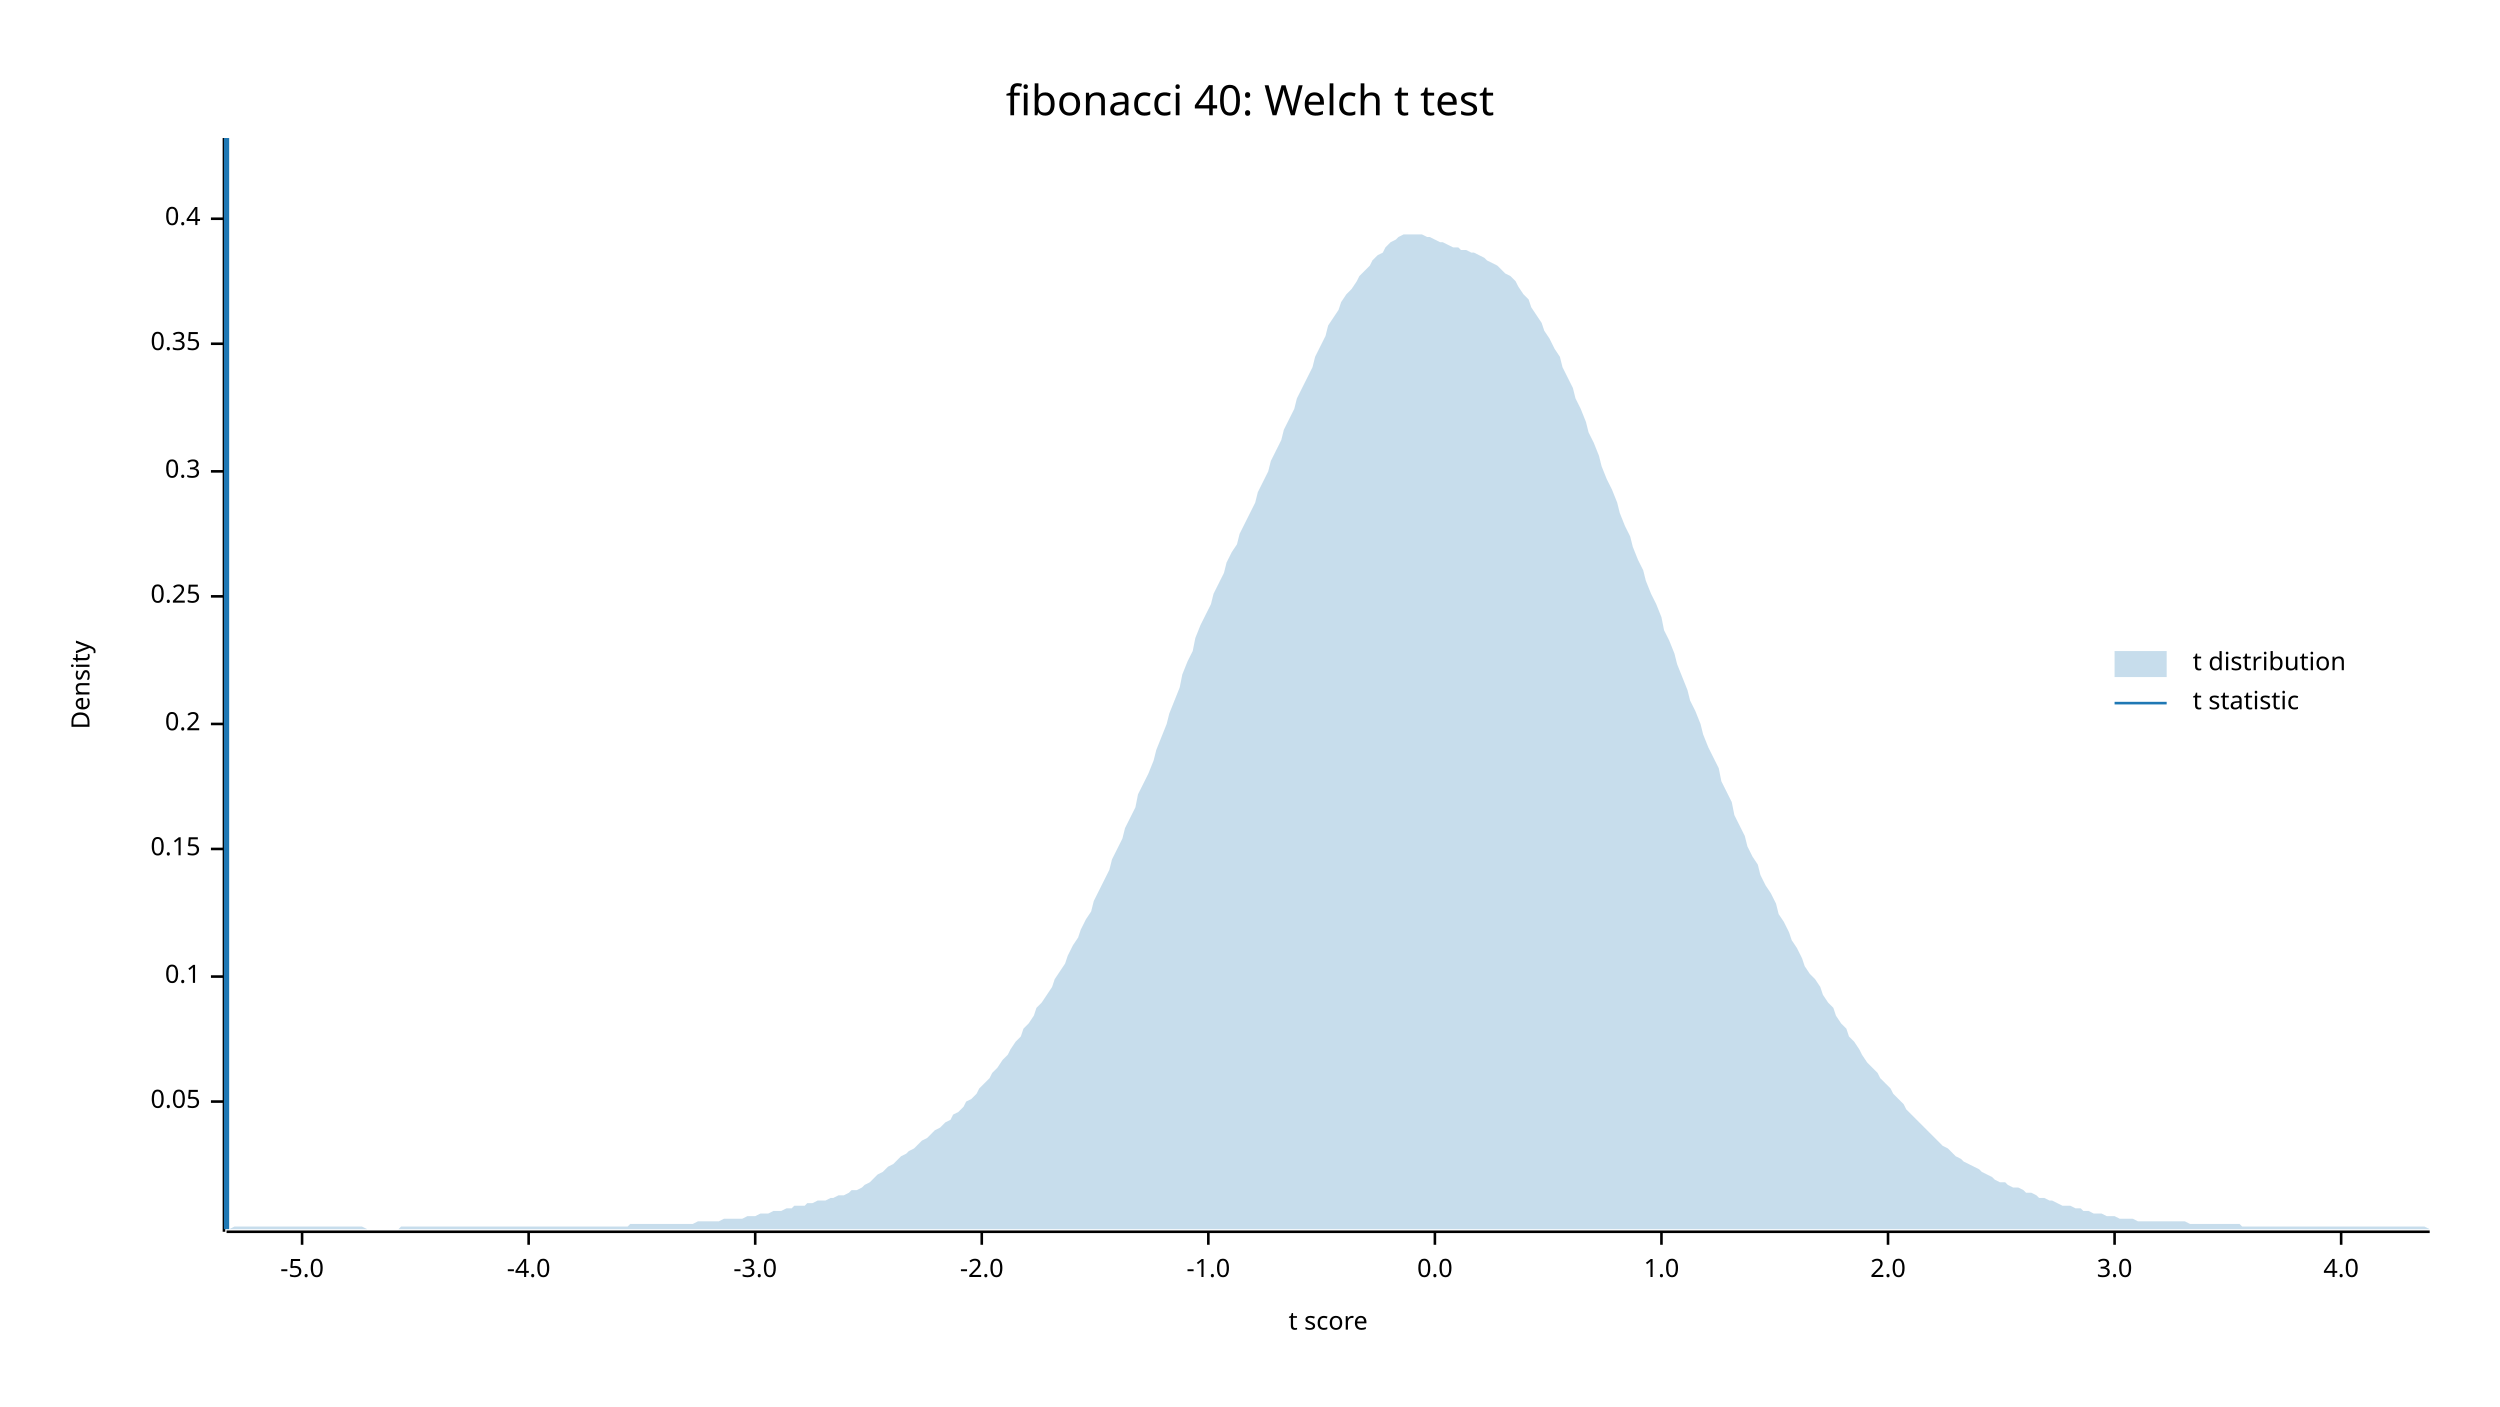
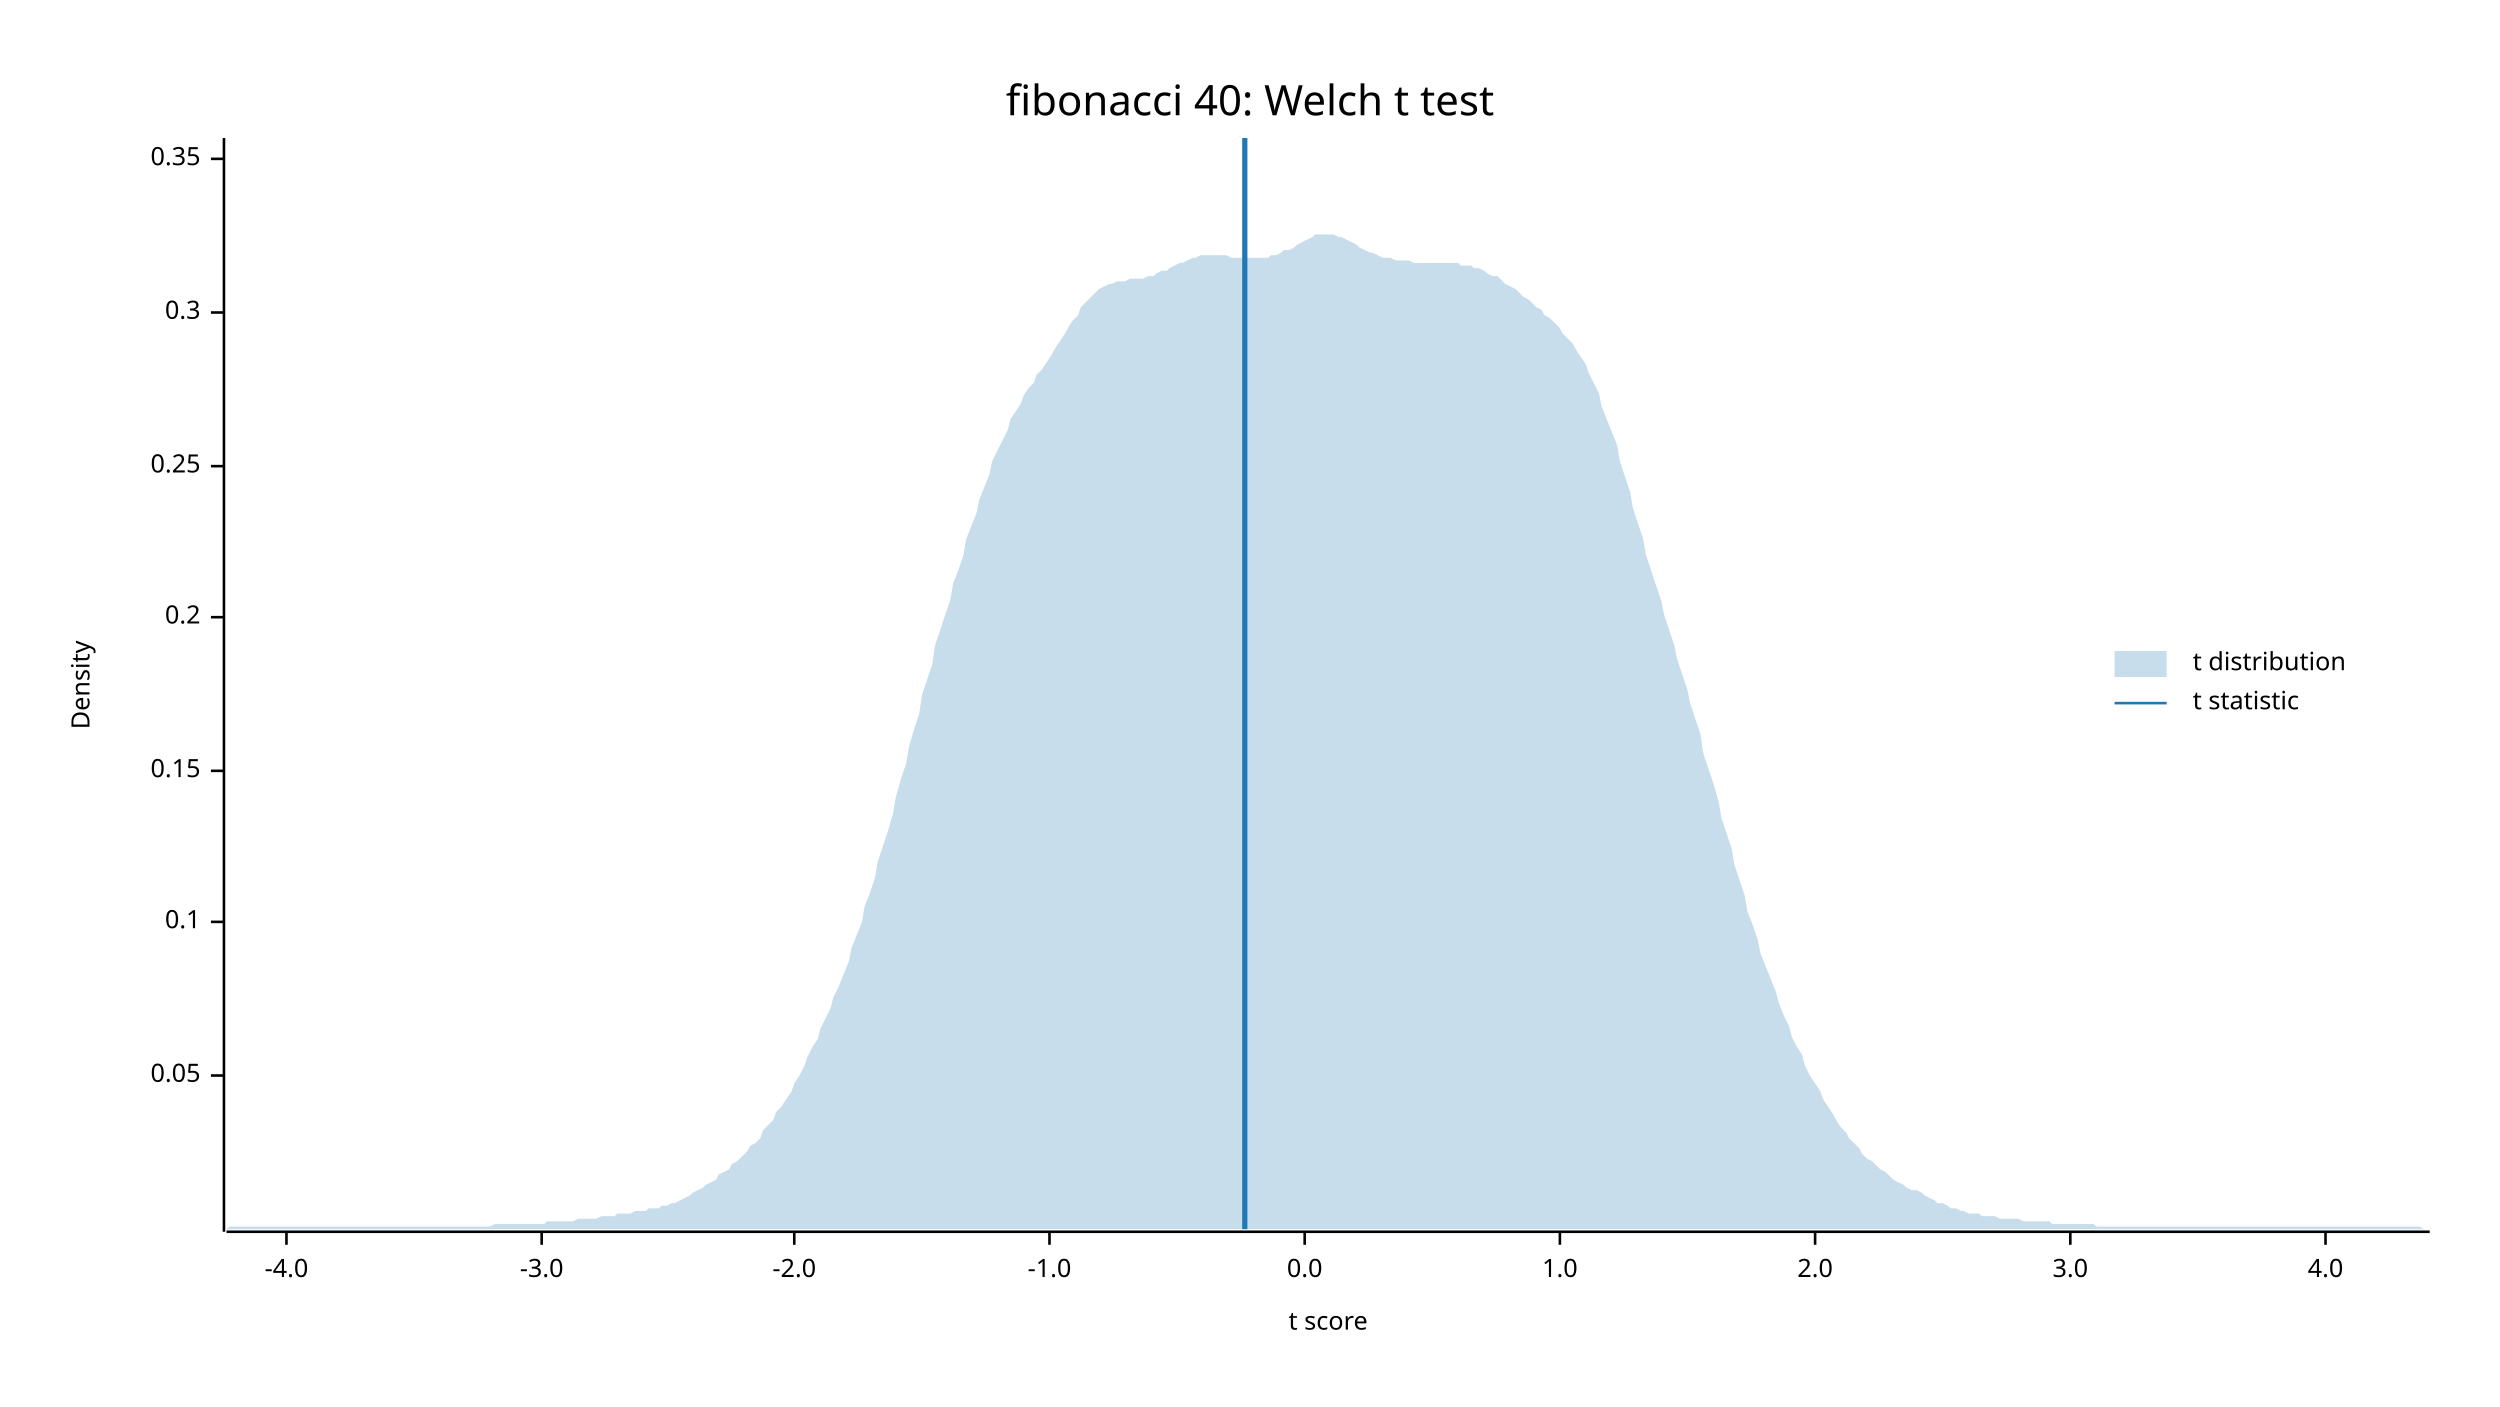
<svg xmlns="http://www.w3.org/2000/svg" width="960" height="540">
  <text x="480" y="32" dy="0.76em" text-anchor="middle" font-family="sans-serif" font-size="16.129" opacity="1" fill="#000000">
fibonacci 40: Welch t test
</text>
  <text x="27" y="263" dy="0.76em" text-anchor="middle" font-family="sans-serif" font-size="9.677" opacity="1" fill="#000000" transform="rotate(270, 27, 263)">
Density
</text>
  <text x="510" y="513" dy="-0.5ex" text-anchor="middle" font-family="sans-serif" font-size="9.677" opacity="1" fill="#000000">
t score
</text>
  <polyline fill="none" opacity="1" stroke="#000000" stroke-width="1" points="86,53 86,473 " />
-   <text x="77" y="423" dy="0.5ex" text-anchor="end" font-family="sans-serif" font-size="9.677" opacity="1" fill="#000000">
+   <text x="77" y="413" dy="0.5ex" text-anchor="end" font-family="sans-serif" font-size="9.677" opacity="1" fill="#000000">
0.05
</text>
-   <polyline fill="none" opacity="1" stroke="#000000" stroke-width="1" points="81,423 86,423 " />
-   <text x="77" y="375" dy="0.5ex" text-anchor="end" font-family="sans-serif" font-size="9.677" opacity="1" fill="#000000">
+   <polyline fill="none" opacity="1" stroke="#000000" stroke-width="1" points="81,413 86,413 " />
+   <text x="77" y="354" dy="0.5ex" text-anchor="end" font-family="sans-serif" font-size="9.677" opacity="1" fill="#000000">
0.1
</text>
-   <polyline fill="none" opacity="1" stroke="#000000" stroke-width="1" points="81,375 86,375 " />
-   <text x="77" y="326" dy="0.5ex" text-anchor="end" font-family="sans-serif" font-size="9.677" opacity="1" fill="#000000">
+   <polyline fill="none" opacity="1" stroke="#000000" stroke-width="1" points="81,354 86,354 " />
+   <text x="77" y="296" dy="0.5ex" text-anchor="end" font-family="sans-serif" font-size="9.677" opacity="1" fill="#000000">
0.15
</text>
-   <polyline fill="none" opacity="1" stroke="#000000" stroke-width="1" points="81,326 86,326 " />
-   <text x="77" y="278" dy="0.5ex" text-anchor="end" font-family="sans-serif" font-size="9.677" opacity="1" fill="#000000">
+   <polyline fill="none" opacity="1" stroke="#000000" stroke-width="1" points="81,296 86,296 " />
+   <text x="77" y="237" dy="0.5ex" text-anchor="end" font-family="sans-serif" font-size="9.677" opacity="1" fill="#000000">
0.2
</text>
-   <polyline fill="none" opacity="1" stroke="#000000" stroke-width="1" points="81,278 86,278 " />
-   <text x="77" y="229" dy="0.5ex" text-anchor="end" font-family="sans-serif" font-size="9.677" opacity="1" fill="#000000">
+   <polyline fill="none" opacity="1" stroke="#000000" stroke-width="1" points="81,237 86,237 " />
+   <text x="77" y="179" dy="0.5ex" text-anchor="end" font-family="sans-serif" font-size="9.677" opacity="1" fill="#000000">
0.25
</text>
-   <polyline fill="none" opacity="1" stroke="#000000" stroke-width="1" points="81,229 86,229 " />
-   <text x="77" y="181" dy="0.5ex" text-anchor="end" font-family="sans-serif" font-size="9.677" opacity="1" fill="#000000">
+   <polyline fill="none" opacity="1" stroke="#000000" stroke-width="1" points="81,179 86,179 " />
+   <text x="77" y="120" dy="0.5ex" text-anchor="end" font-family="sans-serif" font-size="9.677" opacity="1" fill="#000000">
0.3
</text>
-   <polyline fill="none" opacity="1" stroke="#000000" stroke-width="1" points="81,181 86,181 " />
-   <text x="77" y="132" dy="0.5ex" text-anchor="end" font-family="sans-serif" font-size="9.677" opacity="1" fill="#000000">
+   <polyline fill="none" opacity="1" stroke="#000000" stroke-width="1" points="81,120 86,120 " />
+   <text x="77" y="61" dy="0.5ex" text-anchor="end" font-family="sans-serif" font-size="9.677" opacity="1" fill="#000000">
0.35
</text>
-   <polyline fill="none" opacity="1" stroke="#000000" stroke-width="1" points="81,132 86,132 " />
-   <text x="77" y="84" dy="0.5ex" text-anchor="end" font-family="sans-serif" font-size="9.677" opacity="1" fill="#000000">
- 0.4
- </text>
-   <polyline fill="none" opacity="1" stroke="#000000" stroke-width="1" points="81,84 86,84 " />
+   <polyline fill="none" opacity="1" stroke="#000000" stroke-width="1" points="81,61 86,61 " />
  <polyline fill="none" opacity="1" stroke="#000000" stroke-width="1" points="87,473 933,473 " />
-   <text x="116" y="483" dy="0.76em" text-anchor="middle" font-family="sans-serif" font-size="9.677" opacity="1" fill="#000000">
- -5.0
- </text>
-   <polyline fill="none" opacity="1" stroke="#000000" stroke-width="1" points="116,473 116,478 " />
-   <text x="203" y="483" dy="0.76em" text-anchor="middle" font-family="sans-serif" font-size="9.677" opacity="1" fill="#000000">
+   <text x="110" y="483" dy="0.76em" text-anchor="middle" font-family="sans-serif" font-size="9.677" opacity="1" fill="#000000">
-4.0
</text>
-   <polyline fill="none" opacity="1" stroke="#000000" stroke-width="1" points="203,473 203,478 " />
-   <text x="290" y="483" dy="0.76em" text-anchor="middle" font-family="sans-serif" font-size="9.677" opacity="1" fill="#000000">
+   <polyline fill="none" opacity="1" stroke="#000000" stroke-width="1" points="110,473 110,478 " />
+   <text x="208" y="483" dy="0.76em" text-anchor="middle" font-family="sans-serif" font-size="9.677" opacity="1" fill="#000000">
-3.0
</text>
-   <polyline fill="none" opacity="1" stroke="#000000" stroke-width="1" points="290,473 290,478 " />
-   <text x="377" y="483" dy="0.76em" text-anchor="middle" font-family="sans-serif" font-size="9.677" opacity="1" fill="#000000">
+   <polyline fill="none" opacity="1" stroke="#000000" stroke-width="1" points="208,473 208,478 " />
+   <text x="305" y="483" dy="0.76em" text-anchor="middle" font-family="sans-serif" font-size="9.677" opacity="1" fill="#000000">
-2.0
</text>
-   <polyline fill="none" opacity="1" stroke="#000000" stroke-width="1" points="377,473 377,478 " />
-   <text x="464" y="483" dy="0.76em" text-anchor="middle" font-family="sans-serif" font-size="9.677" opacity="1" fill="#000000">
+   <polyline fill="none" opacity="1" stroke="#000000" stroke-width="1" points="305,473 305,478 " />
+   <text x="403" y="483" dy="0.76em" text-anchor="middle" font-family="sans-serif" font-size="9.677" opacity="1" fill="#000000">
-1.0
</text>
-   <polyline fill="none" opacity="1" stroke="#000000" stroke-width="1" points="464,473 464,478 " />
-   <text x="551" y="483" dy="0.76em" text-anchor="middle" font-family="sans-serif" font-size="9.677" opacity="1" fill="#000000">
+   <polyline fill="none" opacity="1" stroke="#000000" stroke-width="1" points="403,473 403,478 " />
+   <text x="501" y="483" dy="0.76em" text-anchor="middle" font-family="sans-serif" font-size="9.677" opacity="1" fill="#000000">
0.0
</text>
-   <polyline fill="none" opacity="1" stroke="#000000" stroke-width="1" points="551,473 551,478 " />
-   <text x="638" y="483" dy="0.76em" text-anchor="middle" font-family="sans-serif" font-size="9.677" opacity="1" fill="#000000">
+   <polyline fill="none" opacity="1" stroke="#000000" stroke-width="1" points="501,473 501,478 " />
+   <text x="599" y="483" dy="0.76em" text-anchor="middle" font-family="sans-serif" font-size="9.677" opacity="1" fill="#000000">
1.0
</text>
-   <polyline fill="none" opacity="1" stroke="#000000" stroke-width="1" points="638,473 638,478 " />
-   <text x="725" y="483" dy="0.76em" text-anchor="middle" font-family="sans-serif" font-size="9.677" opacity="1" fill="#000000">
+   <polyline fill="none" opacity="1" stroke="#000000" stroke-width="1" points="599,473 599,478 " />
+   <text x="697" y="483" dy="0.76em" text-anchor="middle" font-family="sans-serif" font-size="9.677" opacity="1" fill="#000000">
2.0
</text>
-   <polyline fill="none" opacity="1" stroke="#000000" stroke-width="1" points="725,473 725,478 " />
-   <text x="812" y="483" dy="0.76em" text-anchor="middle" font-family="sans-serif" font-size="9.677" opacity="1" fill="#000000">
+   <polyline fill="none" opacity="1" stroke="#000000" stroke-width="1" points="697,473 697,478 " />
+   <text x="795" y="483" dy="0.76em" text-anchor="middle" font-family="sans-serif" font-size="9.677" opacity="1" fill="#000000">
3.0
</text>
-   <polyline fill="none" opacity="1" stroke="#000000" stroke-width="1" points="812,473 812,478 " />
-   <text x="899" y="483" dy="0.76em" text-anchor="middle" font-family="sans-serif" font-size="9.677" opacity="1" fill="#000000">
+   <polyline fill="none" opacity="1" stroke="#000000" stroke-width="1" points="795,473 795,478 " />
+   <text x="893" y="483" dy="0.76em" text-anchor="middle" font-family="sans-serif" font-size="9.677" opacity="1" fill="#000000">
4.0
</text>
-   <polyline fill="none" opacity="1" stroke="#000000" stroke-width="1" points="899,473 899,478 " />
-   <polygon opacity="0.25" fill="#1F78B4" points="87,472 88,472 90,471 92,471 93,471 95,471 97,471 98,471 100,471 102,471 103,471 105,471 107,471 109,471 110,471 112,471 114,471 115,471 117,471 119,471 120,471 122,471 124,471 125,471 127,471 129,471 131,471 132,471 134,471 136,471 137,471 139,471 141,472 142,472 144,472 146,472 148,472 149,472 151,472 153,472 154,471 156,471 158,471 159,471 161,471 163,471 164,471 166,471 168,471 170,471 171,471 173,471 175,471 176,471 178,471 180,471 181,471 183,471 185,471 187,471 188,471 190,471 192,471 193,471 195,471 197,471 198,471 200,471 202,471 203,471 205,471 207,471 209,471 210,471 212,471 214,471 215,471 217,471 219,471 220,471 222,471 224,471 226,471 227,471 229,471 231,471 232,471 234,471 236,471 237,471 239,471 241,471 242,470 244,470 246,470 248,470 249,470 251,470 253,470 254,470 256,470 258,470 259,470 261,470 263,470 265,470 266,470 268,469 270,469 271,469 273,469 275,469 276,469 278,468 280,468 281,468 283,468 285,468 287,467 288,467 290,467 292,466 293,466 295,466 297,465 298,465 300,465 302,464 304,464 305,463 307,463 309,463 310,462 312,462 314,461 315,461 317,461 319,460 320,460 322,459 324,459 326,458 327,457 329,457 331,456 332,455 334,454 336,452 337,451 339,450 341,448 343,447 344,446 346,444 348,443 349,442 351,441 353,439 354,438 356,437 358,435 359,434 361,433 363,431 365,430 366,428 368,427 370,425 371,423 373,422 375,420 376,418 378,416 380,414 381,412 383,410 385,407 387,405 388,403 390,400 392,398 393,395 395,393 397,390 398,387 400,385 402,382 404,379 405,376 407,373 409,370 410,367 412,363 414,360 415,357 417,353 419,350 420,346 422,342 424,338 426,334 427,330 429,326 431,322 432,318 434,314 436,310 437,305 439,301 441,297 443,292 444,288 446,283 448,278 449,274 451,269 453,264 454,259 456,254 458,250 459,245 461,240 463,236 465,232 466,228 468,224 470,220 471,216 473,212 475,209 476,205 478,201 480,197 482,193 483,189 485,185 487,181 488,177 490,173 492,169 493,165 495,161 497,157 498,153 500,149 502,145 504,141 505,137 507,133 509,129 510,125 512,122 514,119 515,116 517,113 519,111 521,108 522,106 524,104 526,102 527,100 529,98 531,97 532,95 534,93 536,92 537,91 539,90 541,90 543,90 544,90 546,90 548,91 549,91 551,92 553,93 554,93 556,94 558,95 560,95 561,96 563,96 565,97 566,97 568,98 570,99 571,100 573,101 575,102 576,103 578,105 580,106 582,108 583,110 585,113 587,115 588,118 590,121 592,124 593,127 595,130 597,134 599,137 600,141 602,145 604,149 605,153 607,157 609,162 610,166 612,170 614,175 615,179 617,184 619,188 621,193 622,197 624,202 626,206 627,210 629,215 631,219 632,223 634,228 636,232 638,237 639,242 641,246 643,251 644,255 646,260 648,265 649,269 651,273 653,278 654,282 656,287 658,291 660,295 661,300 663,304 665,308 666,313 668,317 670,321 671,325 673,329 675,332 676,336 678,340 680,343 682,347 683,351 685,354 687,358 688,361 690,364 692,368 693,371 695,374 697,376 699,379 700,382 702,385 704,387 705,390 707,393 709,395 710,398 712,400 714,403 715,405 717,408 719,410 721,412 722,414 724,416 726,418 727,420 729,422 731,424 732,426 734,428 736,430 738,432 739,433 741,435 743,437 744,438 746,440 748,441 749,442 751,444 753,445 754,446 756,447 758,448 760,449 761,450 763,451 765,452 766,453 768,454 770,454 771,455 773,456 775,456 777,457 778,458 780,458 782,459 783,460 785,460 787,461 788,461 790,462 792,463 793,463 795,463 797,464 799,464 800,465 802,465 804,466 805,466 807,466 809,467 810,467 812,467 814,468 816,468 817,468 819,468 821,469 822,469 824,469 826,469 827,469 829,469 831,469 832,469 834,469 836,469 838,469 839,469 841,470 843,470 844,470 846,470 848,470 849,470 851,470 853,470 855,470 856,470 858,470 860,470 861,471 863,471 865,471 866,471 868,471 870,471 871,471 873,471 875,471 877,471 878,471 880,471 882,471 883,471 885,471 887,471 888,471 890,471 892,471 894,471 895,471 897,471 899,471 900,471 902,471 904,471 905,471 907,471 909,471 910,471 912,471 914,471 916,471 917,471 919,471 921,471 922,471 924,471 926,471 927,471 929,471 931,471 933,472 933,472 87,472 " />
-   <polyline fill="none" opacity="1" stroke="#1F78B4" stroke-width="2" points="87,472 87,53 " />
+   <polyline fill="none" opacity="1" stroke="#000000" stroke-width="1" points="893,473 893,478 " />
+   <polygon opacity="0.25" fill="#1F78B4" points="87,472 88,471 90,471 92,471 93,471 95,471 97,471 98,471 100,471 102,471 103,471 105,471 107,471 109,471 110,471 112,471 114,471 115,471 117,471 119,471 120,471 122,471 124,471 125,471 127,471 129,471 131,471 132,471 134,471 136,471 137,471 139,471 141,471 142,471 144,471 146,471 148,471 149,471 151,471 153,471 154,471 156,471 158,471 159,471 161,471 163,471 164,471 166,471 168,471 170,471 171,471 173,471 175,471 176,471 178,471 180,471 181,471 183,471 185,471 187,471 188,471 190,470 192,470 193,470 195,470 197,470 198,470 200,470 202,470 203,470 205,470 207,470 209,470 210,469 212,469 214,469 215,469 217,469 219,469 220,469 222,468 224,468 226,468 227,468 229,468 231,467 232,467 234,467 236,467 237,466 239,466 241,466 242,466 244,465 246,465 248,465 249,464 251,464 253,464 254,463 256,463 258,462 259,462 261,461 263,460 265,459 266,458 268,457 270,456 271,455 273,454 275,453 276,451 278,450 280,449 281,447 283,446 285,444 287,442 288,440 290,439 292,437 293,434 295,432 297,430 298,427 300,425 302,422 304,419 305,416 307,413 309,409 310,406 312,402 314,399 315,395 317,391 319,387 320,383 322,379 324,374 326,369 327,364 329,359 331,354 332,348 334,343 336,337 337,331 339,325 341,319 343,312 344,306 346,299 348,293 349,287 351,280 353,274 354,267 356,261 358,255 359,248 361,242 363,236 365,230 366,224 368,219 370,213 371,207 373,202 375,197 376,192 378,187 380,182 381,177 383,173 385,169 387,165 388,161 390,158 392,155 393,152 395,149 397,147 398,144 400,142 402,139 404,136 405,134 407,131 409,128 410,126 412,123 414,121 415,118 417,116 419,114 420,113 422,111 424,110 426,109 427,109 429,108 431,108 432,108 434,107 436,107 437,107 439,107 441,106 443,106 444,105 446,104 448,104 449,103 451,102 453,101 454,101 456,100 458,99 459,99 461,98 463,98 465,98 466,98 468,98 470,98 471,98 473,99 475,99 476,99 478,99 480,99 482,99 483,99 485,99 487,99 488,98 490,98 492,97 493,96 495,96 497,95 498,94 500,93 502,92 504,91 505,90 507,90 509,90 510,90 512,90 514,91 515,91 517,92 519,93 521,94 522,95 524,96 526,97 527,97 529,98 531,99 532,99 534,99 536,100 537,100 539,100 541,100 543,101 544,101 546,101 548,101 549,101 551,101 553,101 554,101 556,101 558,101 560,101 561,102 563,102 565,102 566,103 568,103 570,104 571,105 573,106 575,106 576,107 578,109 580,110 582,111 583,112 585,114 587,115 588,116 590,118 592,119 593,121 595,122 597,124 599,126 600,128 602,130 604,132 605,134 607,137 609,140 610,143 612,147 614,151 615,156 617,161 619,166 621,171 622,177 624,183 626,189 627,195 629,201 631,207 632,213 634,219 636,225 638,231 639,236 641,242 643,248 644,253 646,259 648,265 649,270 651,276 653,282 654,289 656,295 658,301 660,308 661,314 663,320 665,326 666,332 668,338 670,344 671,350 673,355 675,361 676,366 678,371 680,376 682,381 683,385 685,390 687,394 688,398 690,402 692,405 693,409 695,413 697,416 699,419 700,422 702,425 704,428 705,430 707,433 709,435 710,437 712,439 714,441 715,443 717,445 719,446 721,448 722,449 724,450 726,452 727,453 729,454 731,455 732,456 734,457 736,457 738,458 739,459 741,460 743,461 744,462 746,462 748,463 749,464 751,464 753,465 754,465 756,466 758,466 760,466 761,467 763,467 765,467 766,467 768,468 770,468 771,468 773,468 775,468 777,469 778,469 780,469 782,469 783,469 785,469 787,469 788,470 790,470 792,470 793,470 795,470 797,470 799,470 800,470 802,470 804,470 805,471 807,471 809,471 810,471 812,471 814,471 816,471 817,471 819,471 821,471 822,471 824,471 826,471 827,471 829,471 831,471 832,471 834,471 836,471 838,471 839,471 841,471 843,471 844,471 846,471 848,471 849,471 851,471 853,471 855,471 856,471 858,471 860,471 861,471 863,471 865,471 866,471 868,471 870,471 871,471 873,471 875,471 877,471 878,471 880,471 882,471 883,471 885,471 887,471 888,471 890,471 892,471 894,471 895,471 897,471 899,471 900,471 902,471 904,471 905,471 907,471 909,471 910,471 912,471 914,471 916,471 917,471 919,471 921,471 922,471 924,471 926,471 927,471 929,471 931,472 933,472 933,472 87,472 " />
+   <polyline fill="none" opacity="1" stroke="#1F78B4" stroke-width="2" points="478,472 478,53 " />
  <text x="842" y="250" dy="0.76em" text-anchor="start" font-family="sans-serif" font-size="9.677" opacity="1" fill="#000000">
t distribution
</text>
  <text x="842" y="265" dy="0.76em" text-anchor="start" font-family="sans-serif" font-size="9.677" opacity="1" fill="#000000">
t statistic
</text>
  <rect x="812" y="250" width="20" height="10" opacity="0.25" fill="#1F78B4" stroke="none" />
  <polyline fill="none" opacity="1" stroke="#1F78B4" stroke-width="1" points="812,270 832,270 " />
</svg>
